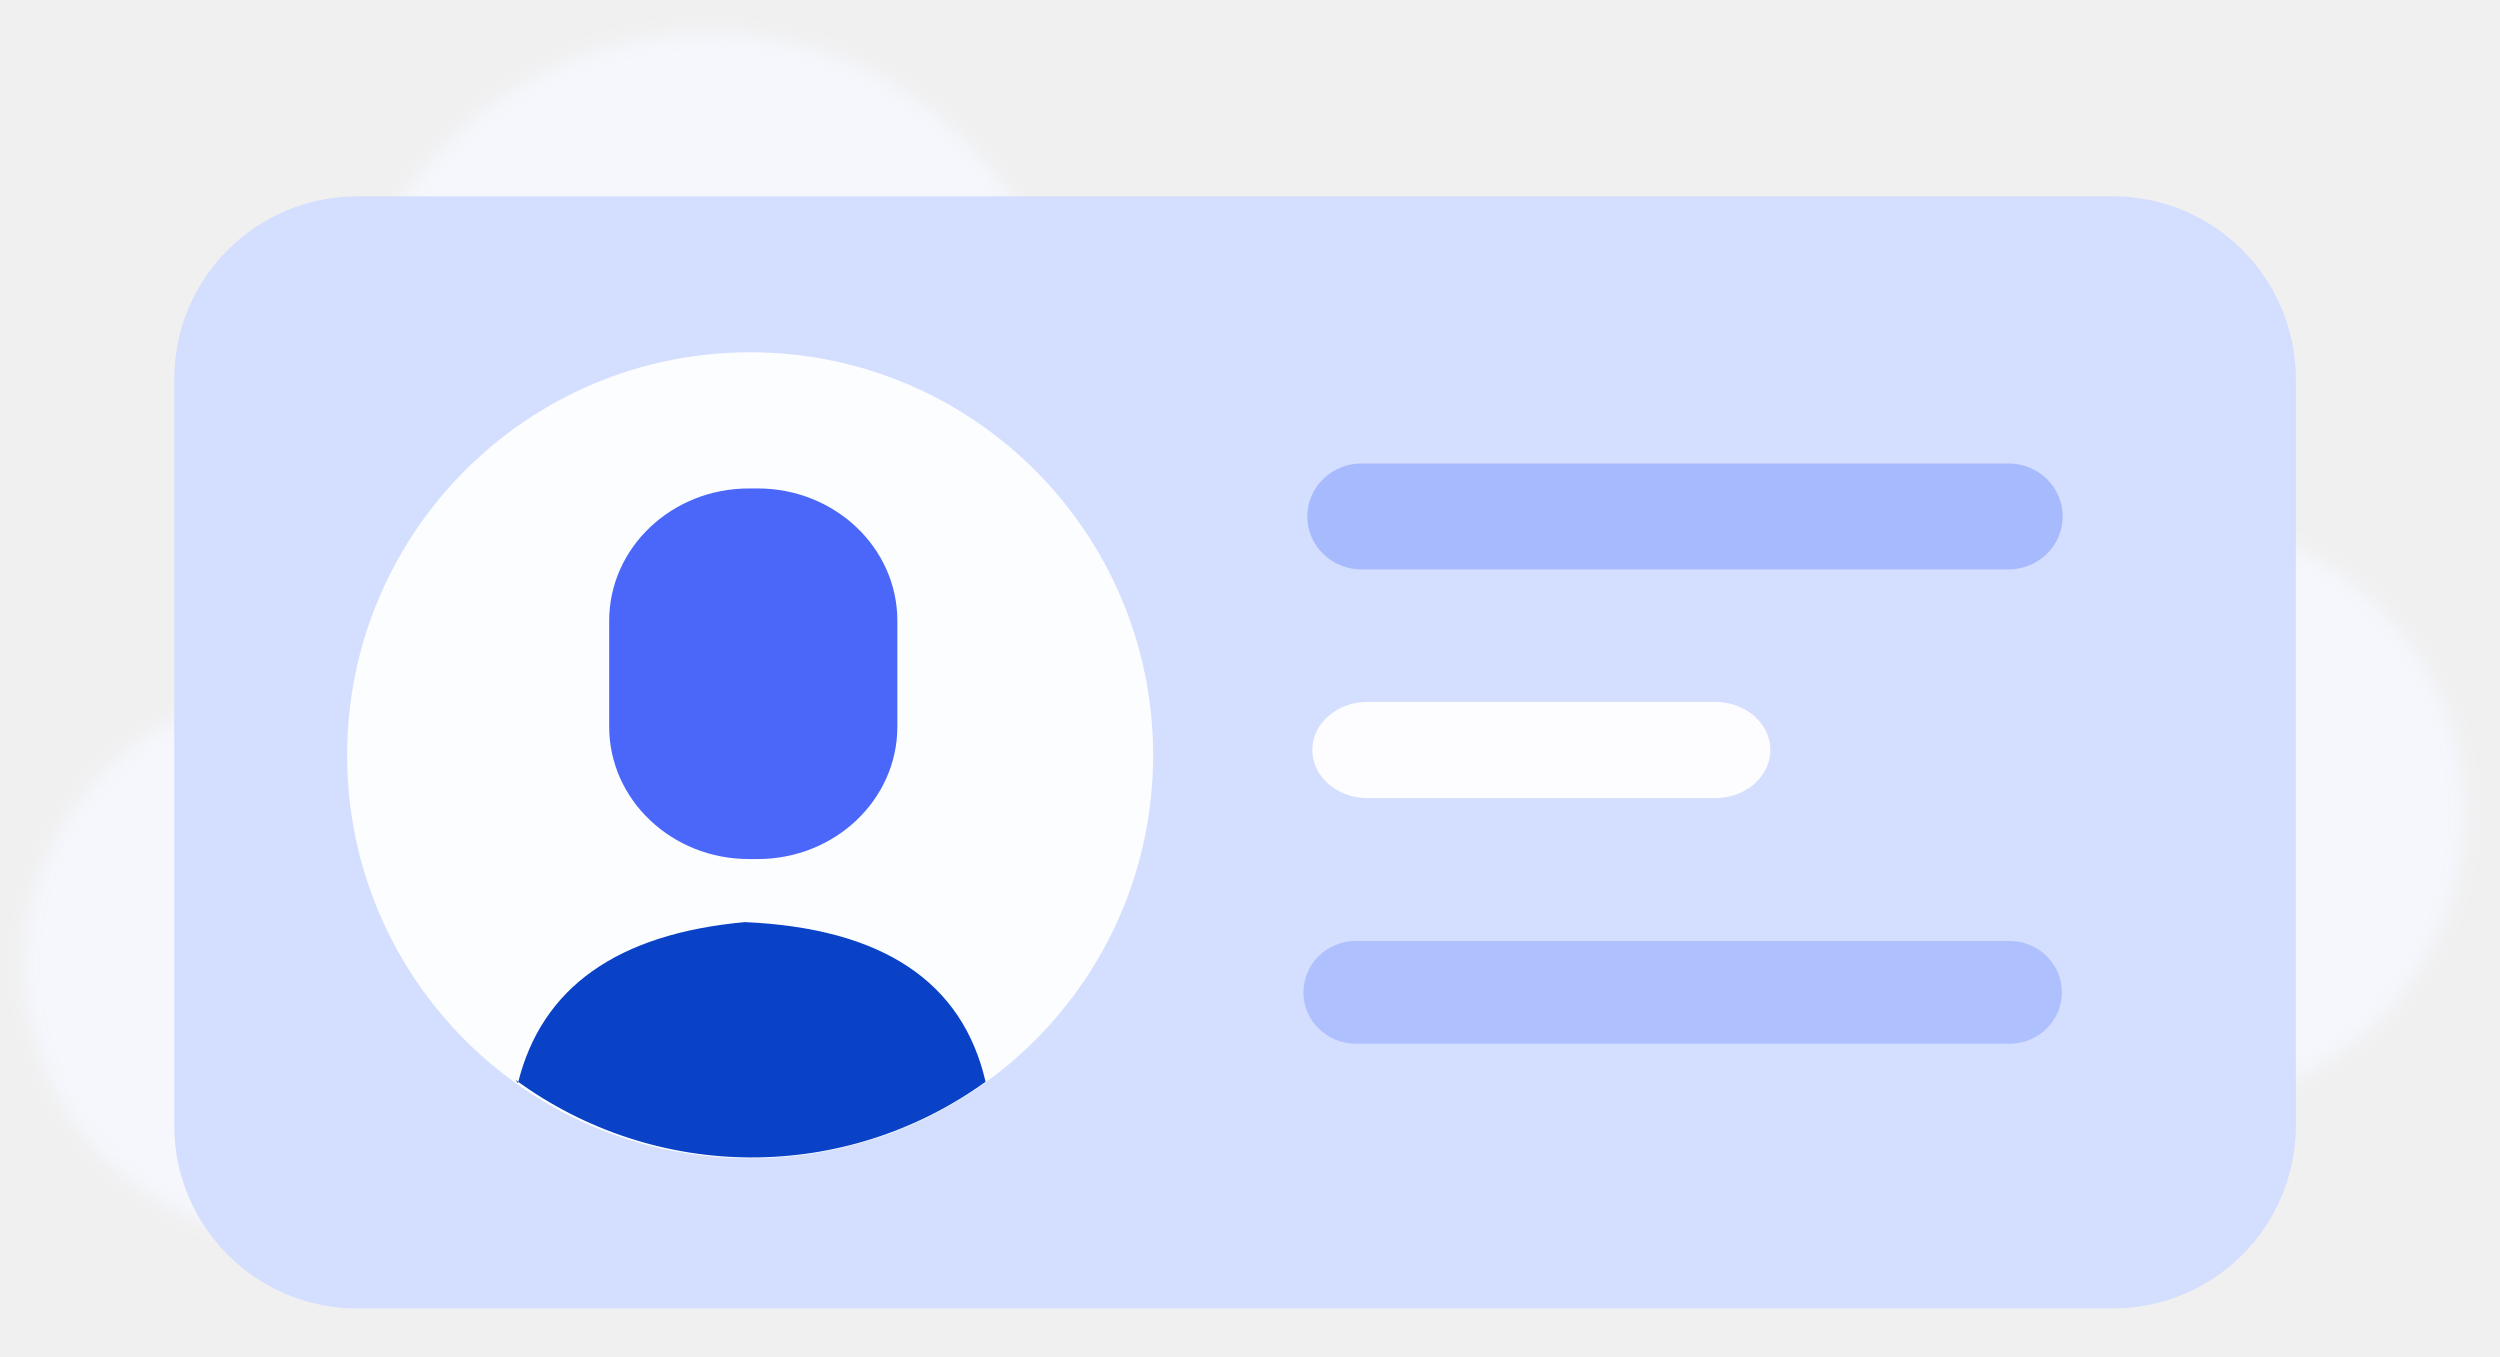
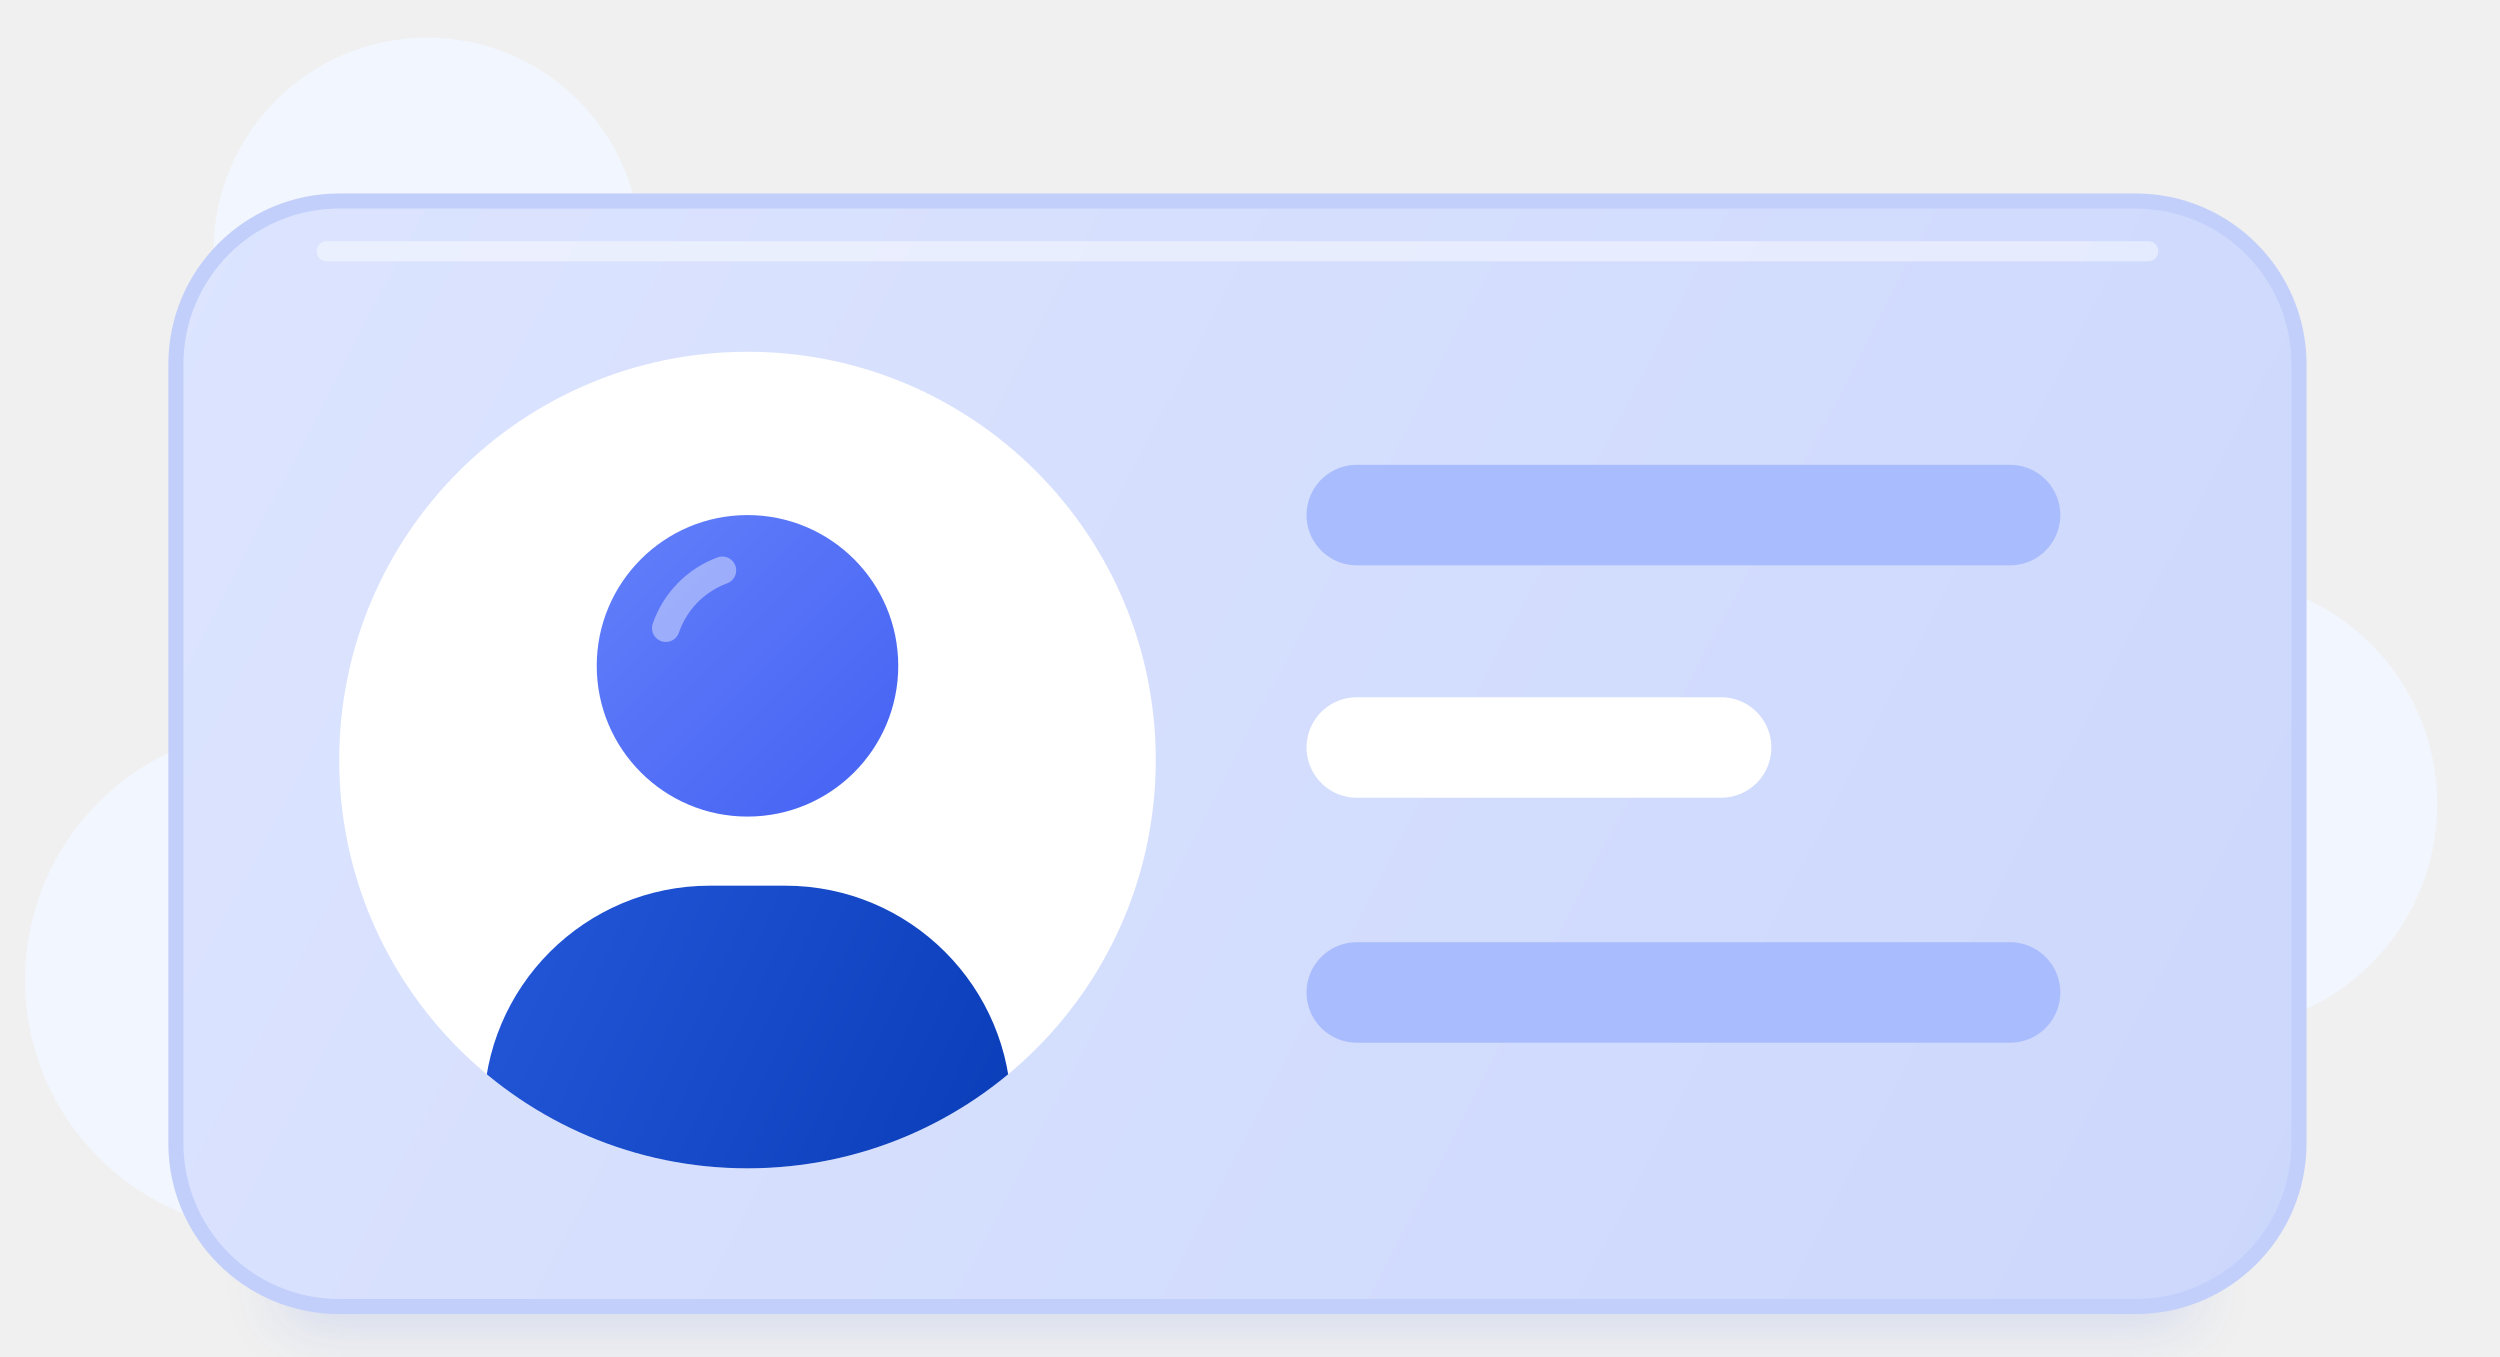
<svg xmlns="http://www.w3.org/2000/svg" viewBox="0 0 199 108" width="199" height="108">
  <defs>
-     <filter id="sfuma-nuvola" x="-20%" y="-20%" width="140%" height="140%">
-       <feGaussianBlur stdDeviation="0.7" />
+     <filter id="sfuma-ombra" filterUnits="userSpaceOnUse" x="0" y="0" width="199" height="108">
+       <feGaussianBlur stdDeviation="2.2" />
    </filter>
+     <linearGradient id="tessera-luce" gradientUnits="userSpaceOnUse" x1="14" y1="16" x2="183" y2="104">
+       <stop offset="0" stop-color="#DCE4FE" />
+       <stop offset="1" stop-color="#CCD7FC" />
+     </linearGradient>
+     <linearGradient id="testa-luce" gradientUnits="userSpaceOnUse" x1="47.5" y1="41" x2="71.5" y2="65">
+       <stop offset="0" stop-color="#6380FB" />
+       <stop offset="1" stop-color="#4461F3" />
+     </linearGradient>
+     <linearGradient id="busto-luce" gradientUnits="userSpaceOnUse" x1="38.5" y1="70.5" x2="80.5" y2="90.5">
+       <stop offset="0" stop-color="#2458DA" />
+       <stop offset="1" stop-color="#0A3DB8" />
+     </linearGradient>
+     <clipPath id="foto-forma">
+       <circle cx="59.5" cy="60.5" r="32.5" />
+     </clipPath>
  </defs>
-   <g id="nuvola" fill="#F5F7FD" filter="url(#sfuma-nuvola)">
-     <circle id="nuvola-alto" cx="56.3" cy="31.5" r="28.87" />
-     <circle id="nuvola-sinistra" cx="23.76" cy="76.77" r="21.84" />
-     <circle id="nuvola-destra" cx="172.86" cy="64.73" r="23.29" />
+   <g id="nuvola" fill="#F2F6FE">
+     <circle cx="34" cy="20" r="17" />
+     <circle cx="22" cy="78" r="20" />
+     <circle cx="176" cy="64" r="18" />
  </g>
-   <g id="tessera">
-     <rect id="tessera-fondo" x="13.87" y="15.63" width="168.88" height="88.52" rx="14.56" fill="#D4DEFE" />
-     <g id="righe">
-       <rect id="riga-1" x="104.06" y="36.89" width="60.13" height="8.44" rx="4.33" fill="#A8BAFE" />
-       <rect id="riga-2" x="104.46" y="55.87" width="36.46" height="7.66" rx="4.39" fill="#FDFCFE" />
-       <rect id="riga-3" x="103.75" y="74.9" width="60.38" height="8.18" rx="4.18" fill="#AFC0FE" />
+   <rect id="tessera-ombra" x="22" y="99" width="153" height="7" rx="3.5" fill="#1D4ED8" opacity="0.12" filter="url(#sfuma-ombra)" />
+   <rect id="tessera" x="14" y="16" width="169" height="88" rx="13" fill="url(#tessera-luce)" stroke="#C2CFFB" stroke-width="1.2" />
+   <path id="tessera-riflesso" d="M26 20 H171" stroke="#FFFFFF" stroke-opacity="0.45" stroke-width="1.6" stroke-linecap="round" />
+   <g id="foto">
+     <circle id="foto-fondo" cx="59.5" cy="60.5" r="32.5" fill="#FFFFFF" />
+     <g id="persona" clip-path="url(#foto-forma)">
+       <path id="busto" d="M38.5 106.5 L38.5 88.5 C38.5 78.56 46.56 70.5 56.5 70.5 L62.5 70.5 C72.44 70.5 80.5 78.56 80.5 88.5 L80.5 106.5 L38.5 106.5 Z" fill="url(#busto-luce)" />
+       <circle id="testa" cx="59.5" cy="53" r="12" fill="url(#testa-luce)" />
+       <path id="testa-riflesso" d="M53 50 A7.5 7.5 0 0 1 57.5 45.4" fill="none" stroke="#FFFFFF" stroke-opacity="0.4" stroke-width="2.2" stroke-linecap="round" />
    </g>
  </g>
-   <g id="utente">
-     <circle id="utente-cerchio" cx="59.71" cy="60.12" r="32.08" fill="#FBFDFE" />
-     <rect id="utente-testa" x="48.49" y="38.88" width="22.94" height="29.5" rx="11.12" ry="10.54" fill="#4A67FA" />
-     <path id="utente-busto" d="M41.23 86.22 Q44.04 74.8 59.29 73.4 Q75.69 74.13 78.45 86.11 A32.28 32.95 0 0 1 41.02 85.95 Z" fill="#0941C7" />
+   <g id="righe-dati" stroke-width="8" stroke-linecap="round">
+     <path id="riga-1" d="M108 41 H160" stroke="#A9BCFD" />
+     <path id="riga-2" d="M108 59.5 H137" stroke="#FFFFFF" />
+     <path id="riga-3" d="M108 79 H160" stroke="#A9BCFD" />
  </g>
</svg>
